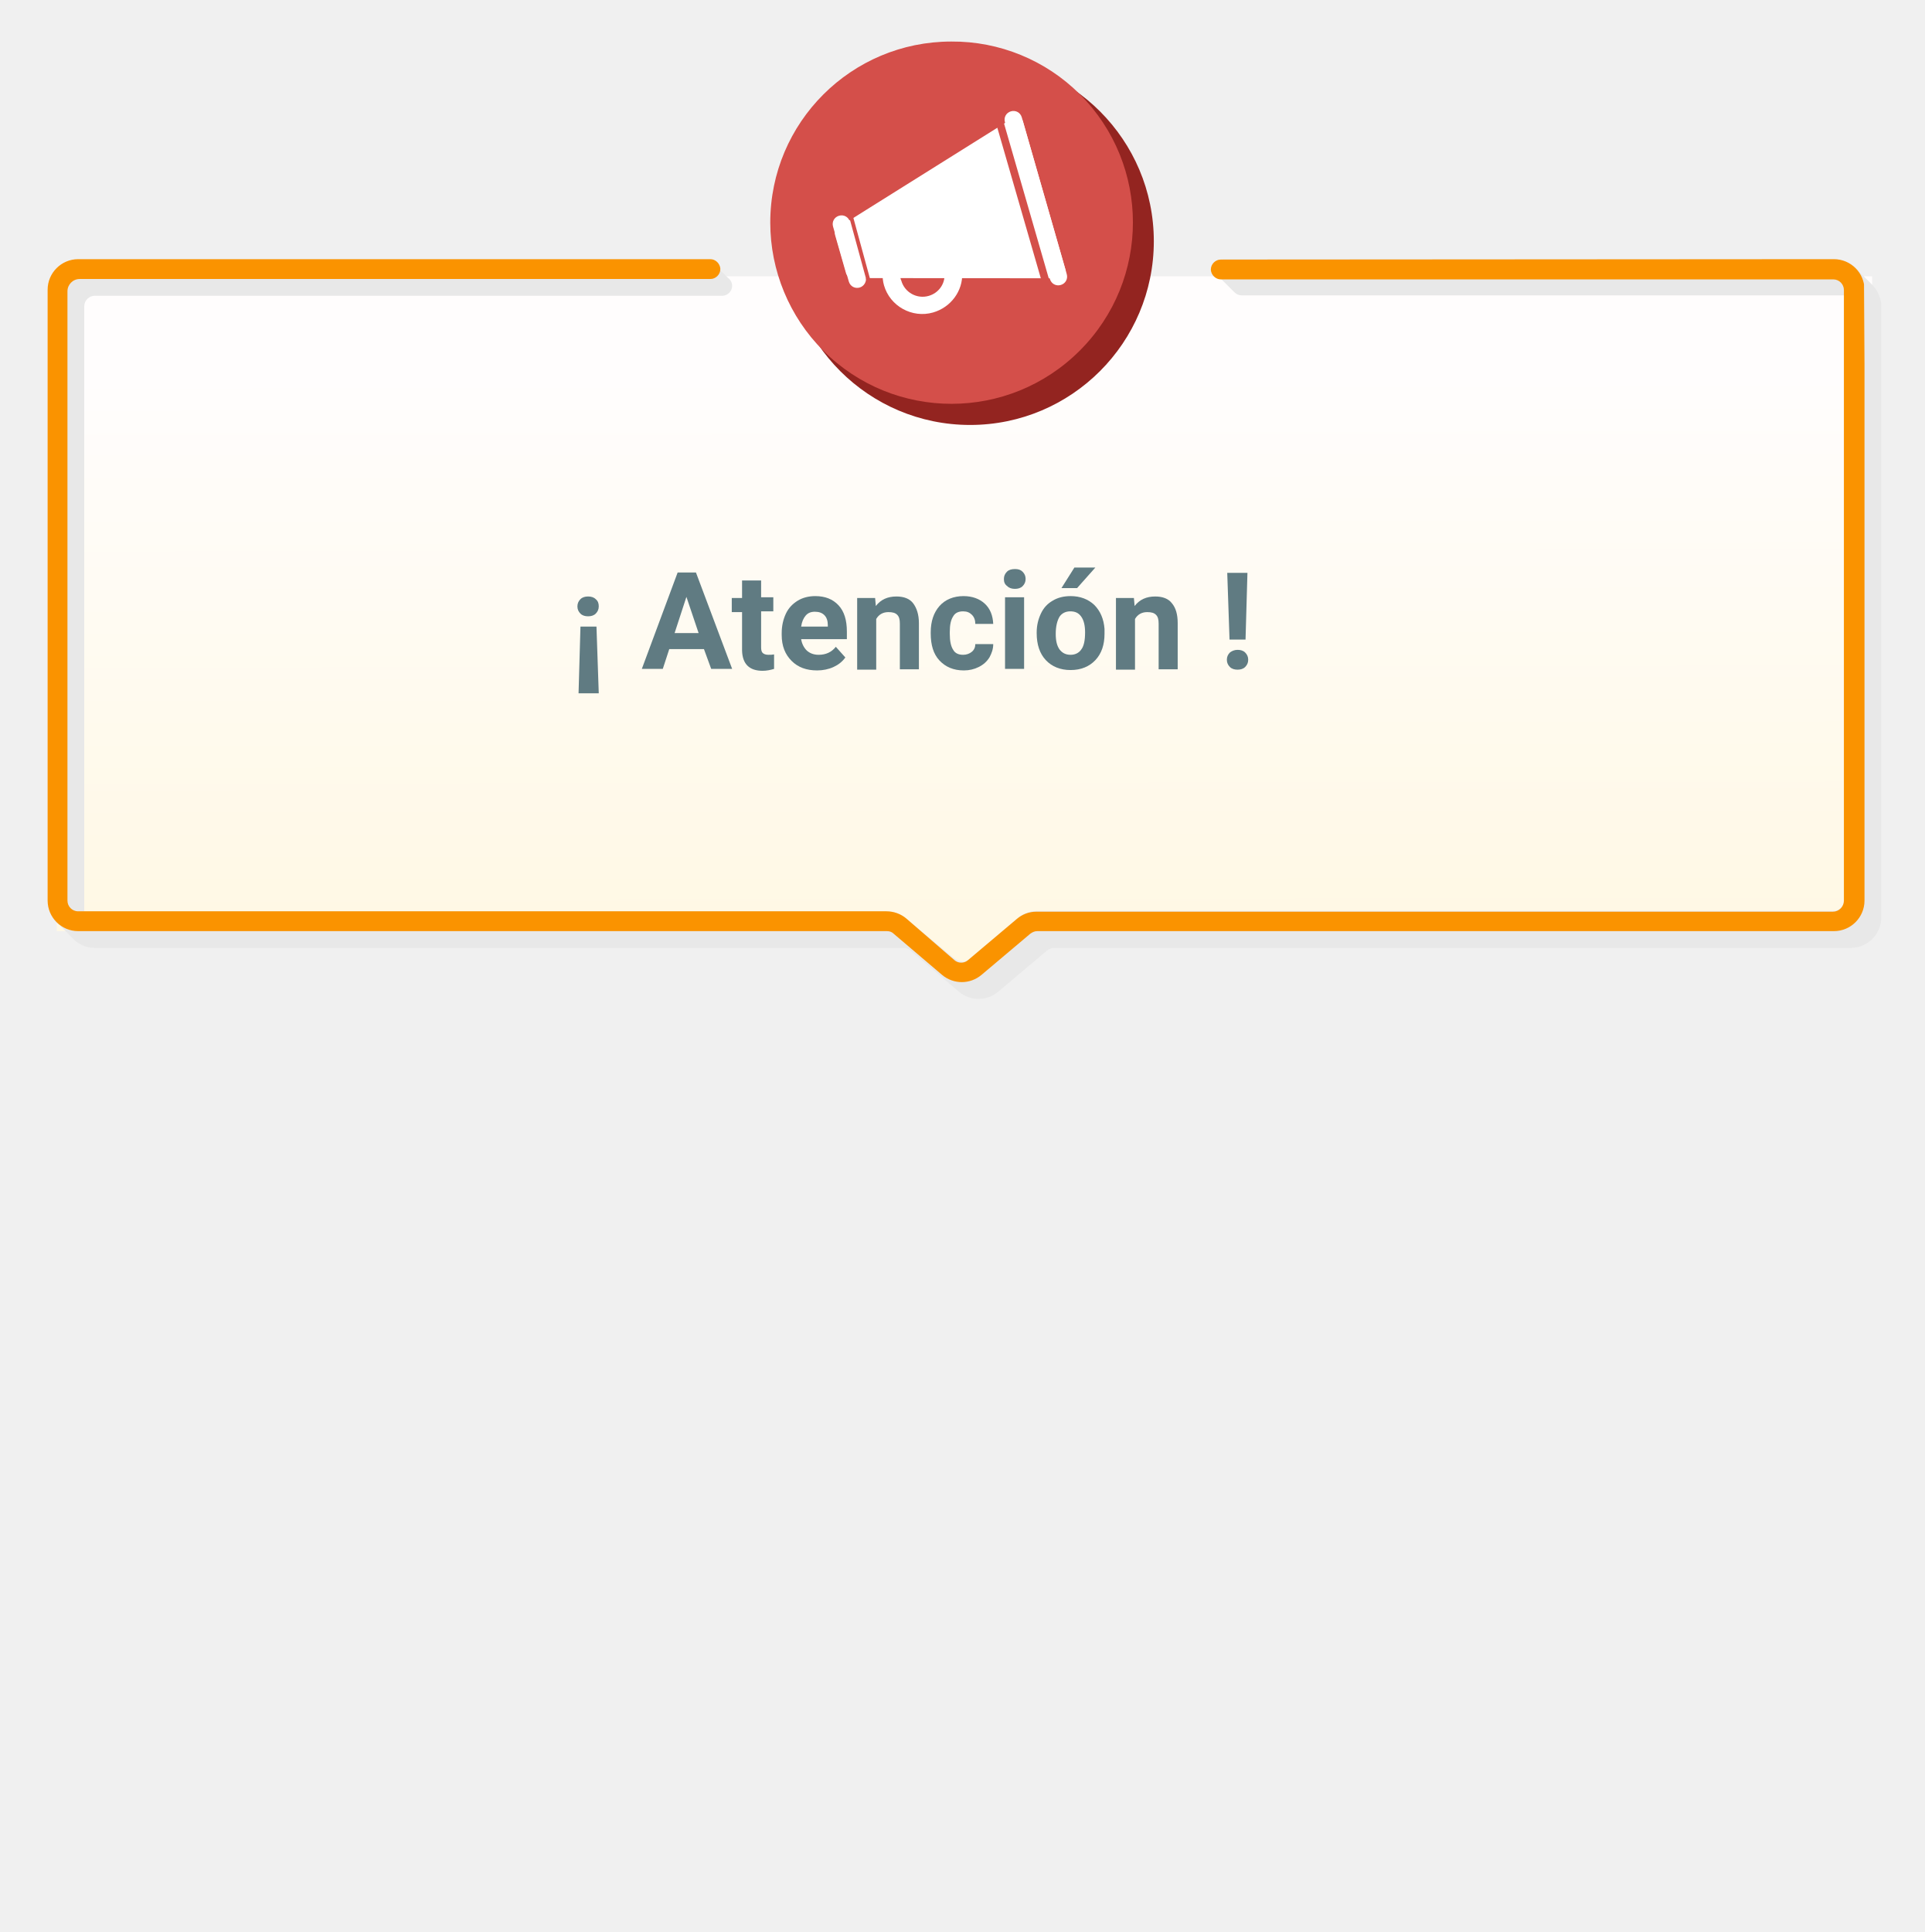
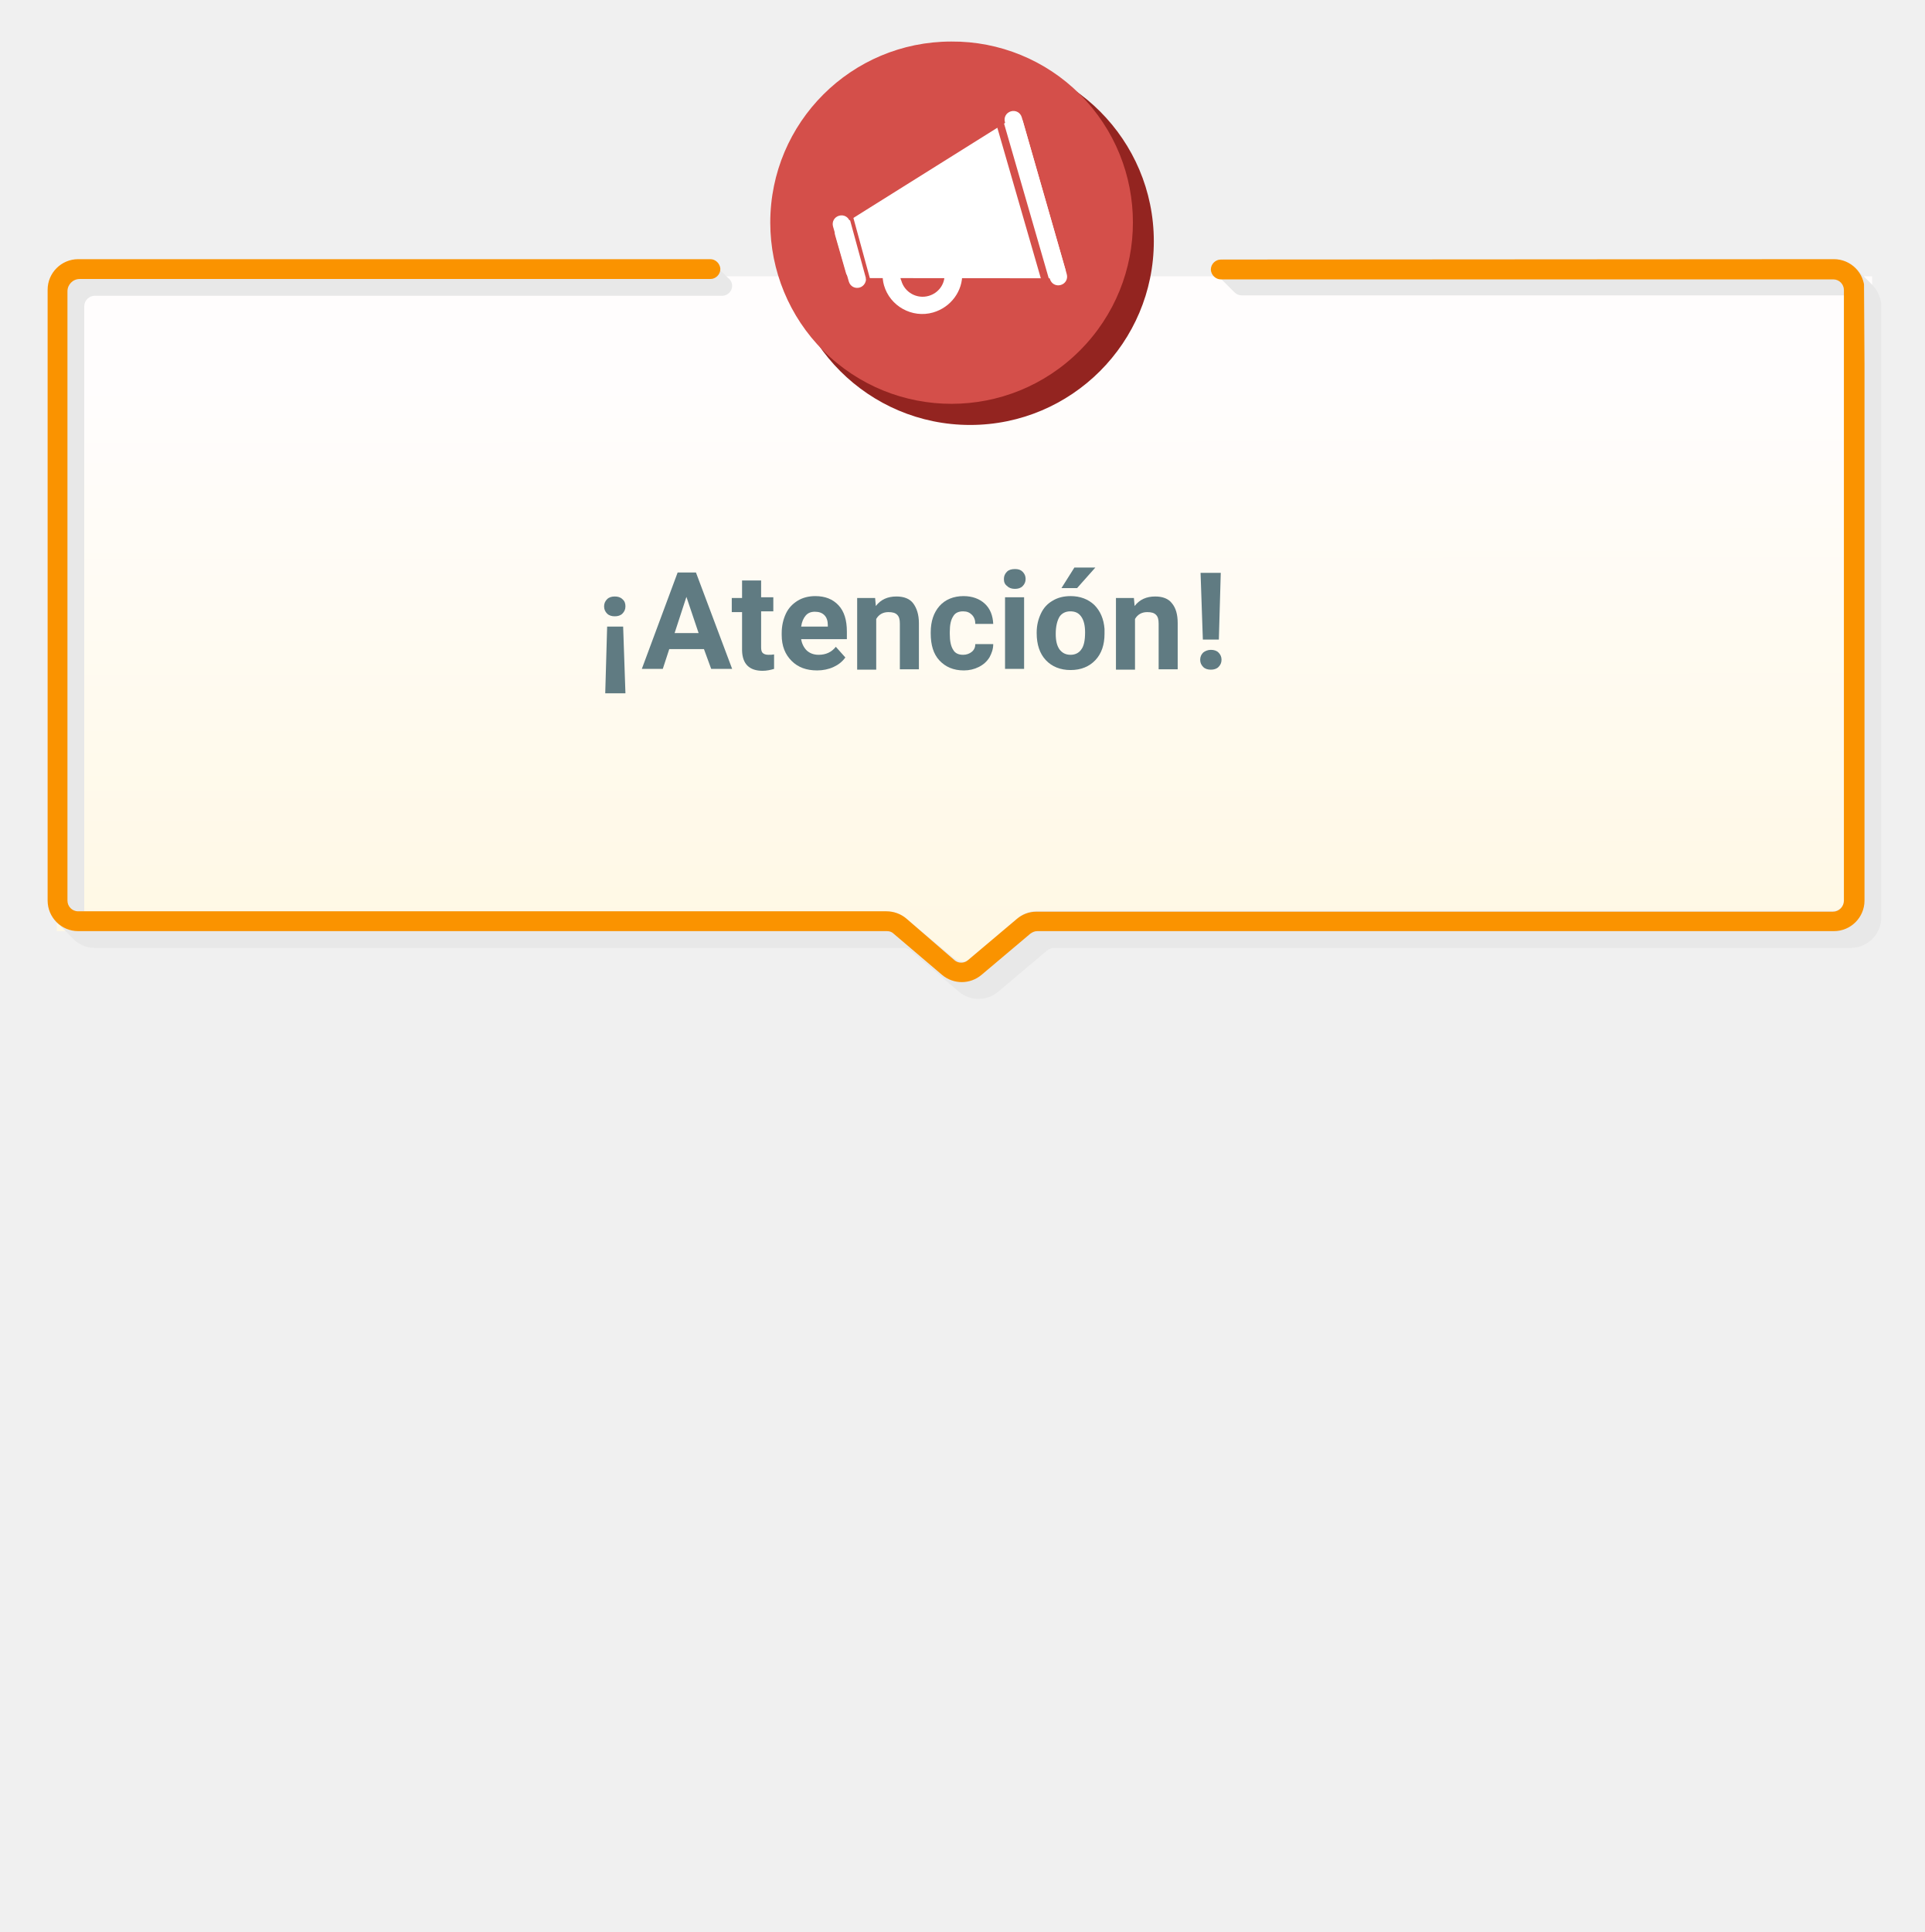
<svg xmlns="http://www.w3.org/2000/svg" xmlns:xlink="http://www.w3.org/1999/xlink" version="1.1" id="Capa_1" x="0px" y="0px" viewBox="0 0 505 506.9" style="enable-background:new 0 0 505 506.9;" xml:space="preserve">
  <style type="text/css">
- 	.st0{fill:url(#Trazado_155921_00000073703866753352110210000011444673388355024057_);}
+ 	.st0{fill:url(#Trazado_155921_00000043434101854325994410000004225581667862518912_);}
	.st1{enable-background:new    ;}
	.st2{fill:#607B82;}
- 	.st3{clip-path:url(#SVGID_00000103229698072558551730000004094871138819135154_);}
+ 	.st3{clip-path:url(#SVGID_00000130627869142029366030000005491247960471895462_);}
	.st4{fill:#E8E8E8;}
- 	.st5{clip-path:url(#SVGID_00000034079754979336943020000013227052396300003204_);}
+ 	.st5{clip-path:url(#SVGID_00000008115379420639922900000008188543909311942799_);}
	.st6{fill:#F5F5F5;}
- 	.st7{clip-path:url(#SVGID_00000148650789893865206140000006223514442988223120_);}
+ 	.st7{clip-path:url(#SVGID_00000119091887179364599980000001959908713562609839_);}
	.st8{fill:#FA9300;}
- 	.st9{clip-path:url(#SVGID_00000054223550739194604740000011468862221828932492_);}
+ 	.st9{clip-path:url(#SVGID_00000155857802630821358490000016999901360186713758_);}
	.st10{fill:#932420;}
- 	.st11{clip-path:url(#SVGID_00000029022402599058463170000010712300959791548581_);}
+ 	.st11{clip-path:url(#SVGID_00000170962821450628623360000000216710233891152027_);}
	.st12{fill:#D44F4A;}
	.st13{fill:#FFFFFF;}
	.st14{fill:none;stroke:#D44F4A;}
	.st15{fill:none;stroke:#D44F4A;stroke-width:2;}
</style>
  <g id="Grupo_70308" transform="translate(-285 -3307)">
    <g id="Grupo_69424" transform="translate(-525 802)">
-       <linearGradient id="Trazado_155921_00000140693950859159835170000012383641659398002359_" gradientUnits="userSpaceOnUse" x1="765.614" y1="3042.686" x2="765.611" y2="3043.683" gradientTransform="matrix(402 0 0 -152.236 -306713 465964.094)">
+       <linearGradient id="Trazado_155921_00000075850068831477969330000009435816897257701553_" gradientUnits="userSpaceOnUse" x1="1530.726" y1="138.302" x2="1530.723" y2="137.304" gradientTransform="matrix(402 0 0 152.236 -614288 -18296.617)">
        <stop offset="0" style="stop-color:#FFF8E3" />
        <stop offset="1" style="stop-color:#FFFDFD" />
      </linearGradient>
-       <path id="Trazado_155921" style="fill:url(#Trazado_155921_00000140693950859159835170000012383641659398002359_);" d="    M824.9,2577.5h476.3v171.8H1081c0,0-9.7,8.6-16,8.6c-4.5,0-16.4-8.6-16.4-8.6H824.9V2577.5z" />
+       <path id="Trazado_155921" style="fill:url(#Trazado_155921_00000075850068831477969330000009435816897257701553_);" d="    M824.9,2577.5h476.3v171.8H1081c0,0-9.7,8.6-16,8.6c-4.5,0-16.4-8.6-16.4-8.6H824.9V2577.5z" />
      <g class="st1">
-         <path class="st2" d="M967.1,2664.1c0,0.8-0.3,1.4-0.8,1.9c-0.5,0.5-1.2,0.7-2,0.7s-1.5-0.2-2-0.7c-0.5-0.5-0.8-1.1-0.8-1.9     c0-0.8,0.3-1.4,0.8-1.9c0.5-0.5,1.2-0.7,2-0.7s1.5,0.2,2,0.7C966.9,2662.7,967.1,2663.3,967.1,2664.1z M962.3,2669.4h4.2     l0.6,17.5h-5.3L962.3,2669.4z" />
+         <path class="st2" d="M974.1,2664.1c0,0.8-0.3,1.4-0.8,1.9s-1.2,0.7-2,0.7s-1.5-0.2-2-0.7s-0.8-1.1-0.8-1.9c0-0.8,0.3-1.4,0.8-1.9     s1.2-0.7,2-0.7s1.5,0.2,2,0.7C973.9,2662.7,974.1,2663.3,974.1,2664.1z M969.3,2669.4h4.2l0.6,17.5h-5.3L969.3,2669.4z" />
        <path class="st2" d="M994.7,2675.3h-9.1l-1.7,5.2h-5.5l9.4-25.3h4.8l9.5,25.3h-5.5L994.7,2675.3z M987,2671.1h6.3l-3.2-9.5     L987,2671.1z" />
-         <path class="st2" d="M1009.7,2657.1v4.6h3.2v3.7h-3.2v9.4c0,0.7,0.1,1.2,0.4,1.5c0.3,0.3,0.8,0.5,1.5,0.5c0.6,0,1,0,1.5-0.1v3.8     c-1,0.3-2,0.5-3,0.5c-3.5,0-5.3-1.8-5.4-5.3v-10.1h-2.7v-3.7h2.7v-4.6H1009.7z" />
-         <path class="st2" d="M1024.4,2680.9c-2.8,0-5-0.8-6.7-2.5c-1.7-1.7-2.6-3.9-2.6-6.8v-0.5c0-1.9,0.4-3.6,1.1-5.1     c0.7-1.5,1.8-2.6,3.1-3.4c1.3-0.8,2.9-1.2,4.6-1.2c2.6,0,4.6,0.8,6.1,2.4c1.5,1.6,2.2,3.9,2.2,6.9v2h-12c0.2,1.2,0.7,2.2,1.5,3     c0.8,0.7,1.8,1.1,3.1,1.1c1.9,0,3.4-0.7,4.5-2.1l2.5,2.8c-0.8,1.1-1.8,1.9-3.1,2.5C1027.4,2680.6,1025.9,2680.9,1024.4,2680.9z      M1023.8,2665.5c-1,0-1.8,0.3-2.4,1s-1,1.6-1.2,2.9h7v-0.4c0-1.1-0.3-2-0.9-2.6C1025.7,2665.8,1024.9,2665.5,1023.8,2665.5z" />
-         <path class="st2" d="M1039.6,2661.8l0.2,2.2c1.3-1.7,3.1-2.5,5.4-2.5c2,0,3.5,0.6,4.4,1.8s1.5,2.9,1.5,5.2v12.1h-5v-12     c0-1.1-0.2-1.8-0.7-2.3c-0.5-0.5-1.2-0.7-2.3-0.7c-1.4,0-2.5,0.6-3.2,1.8v13.3h-5v-18.8H1039.6z" />
-         <path class="st2" d="M1062.7,2676.8c0.9,0,1.7-0.3,2.3-0.8c0.6-0.5,0.9-1.2,0.9-2h4.7c0,1.3-0.4,2.4-1,3.5     c-0.7,1.1-1.6,1.9-2.8,2.5c-1.2,0.6-2.5,0.9-3.9,0.9c-2.7,0-4.8-0.9-6.4-2.6s-2.3-4.1-2.3-7.1v-0.3c0-2.9,0.8-5.2,2.3-6.9     c1.5-1.7,3.7-2.6,6.3-2.6c2.3,0,4.2,0.7,5.6,2c1.4,1.3,2.1,3.1,2.2,5.3h-4.7c0-1-0.3-1.8-0.9-2.4c-0.6-0.6-1.3-0.9-2.3-0.9     c-1.2,0-2.1,0.4-2.6,1.3c-0.6,0.9-0.9,2.2-0.9,4.1v0.5c0,1.9,0.3,3.3,0.9,4.2C1060.6,2676.4,1061.5,2676.8,1062.7,2676.8z" />
-         <path class="st2" d="M1073.4,2656.9c0-0.8,0.3-1.4,0.8-1.9c0.5-0.5,1.2-0.7,2.1-0.7c0.9,0,1.5,0.2,2,0.7c0.5,0.5,0.8,1.1,0.8,1.9     c0,0.8-0.3,1.4-0.8,1.9c-0.5,0.5-1.2,0.7-2,0.7s-1.5-0.2-2-0.7C1073.6,2658.3,1073.4,2657.7,1073.4,2656.9z M1078.7,2680.5h-5     v-18.8h5V2680.5z" />
-         <path class="st2" d="M1082,2671c0-1.9,0.4-3.5,1.1-5c0.7-1.5,1.7-2.6,3.1-3.4c1.3-0.8,2.9-1.2,4.7-1.2c2.5,0,4.6,0.8,6.2,2.3     c1.6,1.6,2.5,3.7,2.7,6.3l0,1.3c0,2.9-0.8,5.2-2.4,6.9c-1.6,1.7-3.8,2.6-6.5,2.6s-4.9-0.9-6.5-2.6c-1.6-1.7-2.4-4.1-2.4-7.1V2671     z M1087,2671.3c0,1.8,0.3,3.1,1,4.1c0.7,0.9,1.6,1.4,2.9,1.4c1.2,0,2.2-0.5,2.8-1.4c0.7-0.9,1-2.4,1-4.5c0-1.7-0.3-3.1-1-4.1     s-1.6-1.4-2.9-1.4c-1.2,0-2.2,0.5-2.8,1.4C1087.4,2667.8,1087,2669.3,1087,2671.3z M1091.9,2653.9h5.5l-4.8,5.4h-4.1     L1091.9,2653.9z" />
-         <path class="st2" d="M1107.5,2661.8l0.2,2.2c1.3-1.7,3.1-2.5,5.4-2.5c2,0,3.5,0.6,4.4,1.8c1,1.2,1.5,2.9,1.5,5.2v12.1h-5v-12     c0-1.1-0.2-1.8-0.7-2.3c-0.5-0.5-1.2-0.7-2.3-0.7c-1.4,0-2.5,0.6-3.2,1.8v13.3h-5v-18.8H1107.5z" />
-         <path class="st2" d="M1134.7,2675.5c0.8,0,1.5,0.2,2,0.7c0.5,0.5,0.8,1.1,0.8,1.9c0,0.8-0.3,1.4-0.8,1.9c-0.5,0.5-1.2,0.7-2,0.7     c-0.8,0-1.5-0.2-2-0.7c-0.5-0.5-0.8-1.1-0.8-1.9c0-0.8,0.3-1.4,0.8-1.9C1133.2,2675.8,1133.9,2675.5,1134.7,2675.5z      M1136.8,2672.8h-4.2l-0.6-17.5h5.3L1136.8,2672.8z" />
+         <path class="st2" d="M1009.7,2657.1v4.6h3.2v3.7h-3.2v9.4c0,0.7,0.1,1.2,0.4,1.5c0.3,0.3,0.8,0.5,1.5,0.5c0.6,0,1,0,1.5-0.1v3.8     c-1,0.3-2,0.5-3,0.5c-3.5,0-5.3-1.8-5.4-5.3v-10.1h-2.7v-3.7h2.7v-4.6h5V2657.1z" />
+         <path class="st2" d="M1024.4,2680.9c-2.8,0-5-0.8-6.7-2.5s-2.6-3.9-2.6-6.8v-0.5c0-1.9,0.4-3.6,1.1-5.1c0.7-1.5,1.8-2.6,3.1-3.4     c1.3-0.8,2.9-1.2,4.6-1.2c2.6,0,4.6,0.8,6.1,2.4c1.5,1.6,2.2,3.9,2.2,6.9v2h-12c0.2,1.2,0.7,2.2,1.5,3c0.8,0.7,1.8,1.1,3.1,1.1     c1.9,0,3.4-0.7,4.5-2.1l2.5,2.8c-0.8,1.1-1.8,1.9-3.1,2.5C1027.4,2680.6,1025.9,2680.9,1024.4,2680.9z M1023.8,2665.5     c-1,0-1.8,0.3-2.4,1s-1,1.6-1.2,2.9h7v-0.4c0-1.1-0.3-2-0.9-2.6C1025.7,2665.8,1024.9,2665.5,1023.8,2665.5z" />
+         <path class="st2" d="M1039.6,2661.8l0.2,2.2c1.3-1.7,3.1-2.5,5.4-2.5c2,0,3.5,0.6,4.4,1.8s1.5,2.9,1.5,5.2v12.1h-5v-12     c0-1.1-0.2-1.8-0.7-2.3s-1.2-0.7-2.3-0.7c-1.4,0-2.5,0.6-3.2,1.8v13.3h-5v-18.8h4.7V2661.8z" />
+         <path class="st2" d="M1062.7,2676.8c0.9,0,1.7-0.3,2.3-0.8c0.6-0.5,0.9-1.2,0.9-2h4.7c0,1.3-0.4,2.4-1,3.5     c-0.7,1.1-1.6,1.9-2.8,2.5c-1.2,0.6-2.5,0.9-3.9,0.9c-2.7,0-4.8-0.9-6.4-2.6s-2.3-4.1-2.3-7.1v-0.3c0-2.9,0.8-5.2,2.3-6.9     s3.7-2.6,6.3-2.6c2.3,0,4.2,0.7,5.6,2s2.1,3.1,2.2,5.3h-4.7c0-1-0.3-1.8-0.9-2.4c-0.6-0.6-1.3-0.9-2.3-0.9     c-1.2,0-2.1,0.4-2.6,1.3c-0.6,0.9-0.9,2.2-0.9,4.1v0.5c0,1.9,0.3,3.3,0.9,4.2C1060.6,2676.4,1061.5,2676.8,1062.7,2676.8z" />
+         <path class="st2" d="M1073.4,2656.9c0-0.8,0.3-1.4,0.8-1.9s1.2-0.7,2.1-0.7s1.5,0.2,2,0.7s0.8,1.1,0.8,1.9c0,0.8-0.3,1.4-0.8,1.9     s-1.2,0.7-2,0.7s-1.5-0.2-2-0.7C1073.6,2658.3,1073.4,2657.7,1073.4,2656.9z M1078.7,2680.5h-5v-18.8h5V2680.5z" />
+         <path class="st2" d="M1082,2671c0-1.9,0.4-3.5,1.1-5s1.7-2.6,3.1-3.4c1.3-0.8,2.9-1.2,4.7-1.2c2.5,0,4.6,0.8,6.2,2.3     c1.6,1.6,2.5,3.7,2.7,6.3v1.3c0,2.9-0.8,5.2-2.4,6.9s-3.8,2.6-6.5,2.6s-4.9-0.9-6.5-2.6c-1.6-1.7-2.4-4.1-2.4-7.1L1082,2671     L1082,2671z M1087,2671.3c0,1.8,0.3,3.1,1,4.1c0.7,0.9,1.6,1.4,2.9,1.4c1.2,0,2.2-0.5,2.8-1.4c0.7-0.9,1-2.4,1-4.5     c0-1.7-0.3-3.1-1-4.1s-1.6-1.4-2.9-1.4c-1.2,0-2.2,0.5-2.8,1.4C1087.4,2667.8,1087,2669.3,1087,2671.3z M1091.9,2653.9h5.5     l-4.8,5.4h-4.1L1091.9,2653.9z" />
+         <path class="st2" d="M1107.5,2661.8l0.2,2.2c1.3-1.7,3.1-2.5,5.4-2.5c2,0,3.5,0.6,4.4,1.8c1,1.2,1.5,2.9,1.5,5.2v12.1h-5v-12     c0-1.1-0.2-1.8-0.7-2.3s-1.2-0.7-2.3-0.7c-1.4,0-2.5,0.6-3.2,1.8v13.3h-5v-18.8h4.7V2661.8z" />
+         <path class="st2" d="M1127.7,2675.5c0.8,0,1.5,0.2,2,0.7s0.8,1.1,0.8,1.9c0,0.8-0.3,1.4-0.8,1.9s-1.2,0.7-2,0.7s-1.5-0.2-2-0.7     s-0.8-1.1-0.8-1.9c0-0.8,0.3-1.4,0.8-1.9C1126.2,2675.8,1126.9,2675.5,1127.7,2675.5z M1129.8,2672.8h-4.2l-0.6-17.5h5.3     L1129.8,2672.8z" />
      </g>
      <g id="Grupo_69422" transform="translate(860 2519.001)">
        <g id="Grupo_69365">
          <g>
-             <defs>
-               <path id="SVGID_1_" d="M135.1,54.1H-29.5c-4.4,0-8,3.6-8,8v160.3c0.1,2.4,1.1,4.7,3,6.2l3.1,3.1c1.6,1.9,3.8,3,6.3,3h212.2        c0.7,0,1.3,0.2,1.8,0.7l12.7,10.8c3,2.5,7.3,2.5,10.3,0l12.8-10.8c0.5-0.4,1.2-0.7,1.8-0.7h209.1c4.4,0,8-3.6,8-8V66.4        c0-2.1-0.9-4.2-2.4-5.7l-3.3-3.3c-1.6-2.1-4.1-3.3-6.7-3.4H271.5c-1.4,0-2.6,1.1-2.6,2.6c0,0.7,0.3,1.4,0.8,1.9        c0.4,0.4,0.8,0.8,1.1,1.1c1,1,2.1,2.1,3.1,3.1c0.5,0.5,1.2,0.8,1.9,0.8h158v158.7c0,1.6-1.3,2.8-2.8,2.8H222.1        c-1.9,0-3.7,0.7-5.1,1.9l-12.8,10.8c-1,0.9-2.6,0.9-3.6,0L187.8,227c-1.4-1.2-3.3-1.9-5.2-1.9H-27.9V66.4        c0-1.6,1.3-2.8,2.8-2.8h164.6c1.4,0,2.6-1.2,2.6-2.6c0-0.8-0.4-1.6-1.1-2.1c-1-1-2-2-3-3C137.2,55.1,136.5,54.1,135.1,54.1        L135.1,54.1" />
-             </defs>
-             <clipPath id="SVGID_00000137112560968466301960000014818022132347382148_">
-               <use xlink:href="#SVGID_1_" style="overflow:visible;" />
-             </clipPath>
-             <g id="Grupo_69364" style="clip-path:url(#SVGID_00000137112560968466301960000014818022132347382148_);">
-               <rect id="Rectángulo_7636" x="-39.7" y="48.3" transform="matrix(0.9997 -2.383894e-02 2.383894e-02 0.9997 -3.5427 4.8822)" class="st4" width="485.5" height="205.4" />
+             <g>
+               <defs>
+                 <path id="SVGID_1_" d="M135.1,54.1H-29.5c-4.4,0-8,3.6-8,8v160.3c0.1,2.4,1.1,4.7,3,6.2l3.1,3.1c1.6,1.9,3.8,3,6.3,3h212.2         c0.7,0,1.3,0.2,1.8,0.7l12.7,10.8c3,2.5,7.3,2.5,10.3,0l12.8-10.8c0.5-0.4,1.2-0.7,1.8-0.7h209.1c4.4,0,8-3.6,8-8V66.4         c0-2.1-0.9-4.2-2.4-5.7l-3.3-3.3c-1.6-2.1-4.1-3.3-6.7-3.4H271.5c-1.4,0-2.6,1.1-2.6,2.6c0,0.7,0.3,1.4,0.8,1.9         c0.4,0.4,0.8,0.8,1.1,1.1c1,1,2.1,2.1,3.1,3.1c0.5,0.5,1.2,0.8,1.9,0.8h158v158.7c0,1.6-1.3,2.8-2.8,2.8H222.1         c-1.9,0-3.7,0.7-5.1,1.9l-12.8,10.8c-1,0.9-2.6,0.9-3.6,0L187.8,227c-1.4-1.2-3.3-1.9-5.2-1.9H-27.9V66.4         c0-1.6,1.3-2.8,2.8-2.8h164.6c1.4,0,2.6-1.2,2.6-2.6c0-0.8-0.4-1.6-1.1-2.1c-1-1-2-2-3-3C137.2,55.1,136.5,54.1,135.1,54.1         L135.1,54.1" />
+               </defs>
+               <clipPath id="SVGID_00000065052322606399376820000012499668933158266019_">
+                 <use xlink:href="#SVGID_1_" style="overflow:visible;" />
+               </clipPath>
+               <g id="Grupo_69364" style="clip-path:url(#SVGID_00000065052322606399376820000012499668933158266019_);">
+                 <rect id="Rectángulo_7636" x="-39.7" y="48.3" transform="matrix(0.9997 -2.383932e-02 2.383932e-02 0.9997 -3.5419 4.8834)" class="st4" width="485.5" height="205.4" />
+               </g>
            </g>
          </g>
        </g>
        <g id="Grupo_69407">
          <g>
-             <defs>
-               <rect id="SVGID_00000112631407625321889260000003449339880922602900_" x="-37.5" y="-3.1" width="481" height="251.2" />
-             </defs>
-             <clipPath id="SVGID_00000150818133969841822350000009550450112593887401_">
-               <use xlink:href="#SVGID_00000112631407625321889260000003449339880922602900_" style="overflow:visible;" />
-             </clipPath>
-             <g id="Grupo_69406" style="clip-path:url(#SVGID_00000150818133969841822350000009550450112593887401_);">
-               <path id="Trazado_155892" class="st6" d="M185.9,88.8c-1-1.2-2.1-2.3-3.1-3.6c-0.5-0.6-1-1.2-1.5-1.8        c-0.5-0.6-0.9-1.3-1.4-1.9c-1.8-2.6-3.3-5.4-4.6-8.3c-1.2-2.9-2.1-6-2.7-9.1l-0.4-2.3l-0.2-2.4c0-0.4-0.1-0.8-0.1-1.2l0-1.2        l-0.1-2.4l0.2,2.4l0.1,1.2c0,0.4,0.1,0.8,0.1,1.2l0.3,2.3l0.4,2.3c0.6,3.1,1.6,6.1,2.8,9c1.2,2.9,2.7,5.7,4.5,8.3        C181.8,83.9,183.9,86.3,185.9,88.8" />
+             <g>
+               <defs>
+                 <rect id="SVGID_00000152250612487258046070000016831514558089531283_" x="-37.5" y="-3.1" width="481" height="251.2" />
+               </defs>
+               <clipPath id="SVGID_00000055683074048626890340000006513989270968336571_">
+                 <use xlink:href="#SVGID_00000152250612487258046070000016831514558089531283_" style="overflow:visible;" />
+               </clipPath>
+               <g id="Grupo_69406" style="clip-path:url(#SVGID_00000055683074048626890340000006513989270968336571_);">
+                 <path id="Trazado_155892" class="st6" d="M185.9,88.8c-1-1.2-2.1-2.3-3.1-3.6c-0.5-0.6-1-1.2-1.5-1.8         c-0.5-0.6-0.9-1.3-1.4-1.9c-1.8-2.6-3.3-5.4-4.6-8.3c-1.2-2.9-2.1-6-2.7-9.1l-0.4-2.3l-0.2-2.4c0-0.4-0.1-0.8-0.1-1.2V57         l-0.1-2.4L172,57l0.1,1.2c0,0.4,0.1,0.8,0.1,1.2l0.3,2.3l0.4,2.3c0.6,3.1,1.6,6.1,2.8,9s2.7,5.7,4.5,8.3         C181.8,83.9,183.9,86.3,185.9,88.8" />
+               </g>
            </g>
          </g>
        </g>
        <g id="Grupo_69409">
          <g>
-             <defs>
-               <path id="SVGID_00000083784758856546610540000002524329267966647680_" d="M270.3,54.1c-1.4,0-2.6,1.2-2.6,2.6c0,0,0,0.1,0,0.1        c0.1,1.4,1.3,2.5,2.6,2.5h160.7c1.6,0,2.8,1.3,2.8,2.8v160.2c0,1.6-1.3,2.9-2.9,2.9h-209c-1.9,0-3.7,0.7-5.1,1.9l-12.8,10.8        c-1,0.9-2.6,0.9-3.6,0L187.8,227c-1.4-1.2-3.3-1.9-5.2-1.9H-29.5c-1.6,0-2.8-1.3-2.8-2.8l0,0V62.4c0-1.7,1.4-3.2,3.2-3.2        h165.5c1.4,0,2.6-1.2,2.6-2.6c0,0,0-0.1,0-0.1c-0.1-1.4-1.3-2.5-2.6-2.5H-29.5c-4.4,0-8,3.6-8,8c0,0,0,0,0,0v160.3        c0,4.4,3.6,8,8,8l0,0h212.2c0.7,0,1.3,0.2,1.8,0.7l12.7,10.8c3,2.5,7.3,2.5,10.3,0l12.8-10.8c0.5-0.4,1.2-0.7,1.8-0.7h209.1        c4.4,0,8-3.6,8-8V62c0-4.4-3.6-8-8-8L270.3,54.1z" />
-             </defs>
-             <clipPath id="SVGID_00000163035423848544062990000003514156565998719904_">
-               <use xlink:href="#SVGID_00000083784758856546610540000002524329267966647680_" style="overflow:visible;" />
-             </clipPath>
-             <g id="Grupo_69408" style="clip-path:url(#SVGID_00000163035423848544062990000003514156565998719904_);">
-               <rect id="Rectángulo_7655" x="-38.1" y="52.6" transform="matrix(1 -6.126068e-03 6.126068e-03 1 -0.908 1.2329)" class="st8" width="477.7" height="192.5" />
+             <g>
+               <defs>
+                 <path id="SVGID_00000139973291820868277930000018348691985950072968_" d="M270.3,54.1c-1.4,0-2.6,1.2-2.6,2.6v0.1         c0.1,1.4,1.3,2.5,2.6,2.5H431c1.6,0,2.8,1.3,2.8,2.8v160.2c0,1.6-1.3,2.9-2.9,2.9h-209c-1.9,0-3.7,0.7-5.1,1.9L204,237.9         c-1,0.9-2.6,0.9-3.6,0L187.8,227c-1.4-1.2-3.3-1.9-5.2-1.9H-29.5c-1.6,0-2.8-1.3-2.8-2.8l0,0V62.4c0-1.7,1.4-3.2,3.2-3.2         h165.5c1.4,0,2.6-1.2,2.6-2.6v-0.1c-0.1-1.4-1.3-2.5-2.6-2.5H-29.5c-4.4,0-8,3.6-8,8l0,0v160.3c0,4.4,3.6,8,8,8l0,0h212.2         c0.7,0,1.3,0.2,1.8,0.7l12.7,10.8c3,2.5,7.3,2.5,10.3,0l12.8-10.8c0.5-0.4,1.2-0.7,1.8-0.7h209.1c4.4,0,8-3.6,8-8V62         c0-4.4-3.6-8-8-8L270.3,54.1z" />
+               </defs>
+               <clipPath id="SVGID_00000070085324652478818390000007668336003909628829_">
+                 <use xlink:href="#SVGID_00000139973291820868277930000018348691985950072968_" style="overflow:visible;" />
+               </clipPath>
+               <g id="Grupo_69408" style="clip-path:url(#SVGID_00000070085324652478818390000007668336003909628829_);">
+                 <rect id="Rectángulo_7655" x="-38.1" y="52.6" transform="matrix(1 -6.125953e-03 6.125953e-03 1 -0.9081 1.2326)" class="st8" width="477.7" height="192.5" />
+               </g>
            </g>
          </g>
        </g>
      </g>
      <g id="Grupo_69423" transform="translate(1020 2519)">
        <g id="Grupo_69416" transform="translate(3.636 3.597)">
          <g>
-             <defs>
-               <path id="SVGID_00000036244320876621234160000003324587943115899314_" d="M-7.3,45.7c0,26.6,21.6,48.2,48.2,48.2        s48.2-21.6,48.2-48.2S67.5-2.5,40.9-2.5l0,0C14.3-2.5-7.3,19.1-7.3,45.7" />
-             </defs>
-             <clipPath id="SVGID_00000088105004606244849810000010123569815567148946_">
-               <use xlink:href="#SVGID_00000036244320876621234160000003324587943115899314_" style="overflow:visible;" />
-             </clipPath>
-             <g id="Grupo_69415" style="clip-path:url(#SVGID_00000088105004606244849810000010123569815567148946_);">
-               <rect id="Rectángulo_7656" x="-7.3" y="-2.5" class="st10" width="96.4" height="96.4" />
+             <g>
+               <defs>
+                 <path id="SVGID_00000172405778362508263290000004386504098555155902_" d="M-7.3,45.7c0,26.6,21.6,48.2,48.2,48.2         s48.2-21.6,48.2-48.2S67.5-2.5,40.9-2.5l0,0C14.3-2.5-7.3,19.1-7.3,45.7" />
+               </defs>
+               <clipPath id="SVGID_00000039097175555824667670000001233865246582132922_">
+                 <use xlink:href="#SVGID_00000172405778362508263290000004386504098555155902_" style="overflow:visible;" />
+               </clipPath>
+               <g id="Grupo_69415" style="clip-path:url(#SVGID_00000039097175555824667670000001233865246582132922_);">
+                 <rect id="Rectángulo_7656" x="-7.3" y="-2.5" class="st10" width="96.4" height="96.4" />
+               </g>
            </g>
          </g>
        </g>
        <g id="Grupo_69418" transform="translate(0 0)">
          <g>
-             <defs>
-               <path id="SVGID_00000118393491069124271220000000100940179182470555_" d="M39.6-3.1C13.4-3.1-7.9,18.1-7.9,44.4        C-7.9,57-2.9,69.1,6,78c18.6,18.6,48.7,18.6,67.3,0s18.6-48.7,0-67.3C64.4,1.8,52.2-3.2,39.6-3.1z" />
-             </defs>
-             <clipPath id="SVGID_00000036947894935415800200000007265985670880618660_">
-               <use xlink:href="#SVGID_00000118393491069124271220000000100940179182470555_" style="overflow:visible;" />
-             </clipPath>
-             <g id="Grupo_69417" transform="translate(0 0)" style="clip-path:url(#SVGID_00000036947894935415800200000007265985670880618660_);">
-               <rect id="Rectángulo_7657" x="-25.3" y="-20.4" transform="matrix(0.8682 -0.4961 0.4961 0.8682 -16.8366 25.4947)" class="st12" width="129.8" height="129.8" />
+             <g>
+               <defs>
+                 <path id="SVGID_00000055683375631491751860000002456368130028863929_" d="M39.6-3.1C13.4-3.1-7.9,18.1-7.9,44.4         C-7.9,57-2.9,69.1,6,78c18.6,18.6,48.7,18.6,67.3,0s18.6-48.7,0-67.3C64.4,1.8,52.2-3.2,39.6-3.1z" />
+               </defs>
+               <clipPath id="SVGID_00000073691078630683427380000016401830745969712573_">
+                 <use xlink:href="#SVGID_00000055683375631491751860000002456368130028863929_" style="overflow:visible;" />
+               </clipPath>
+               <g id="Grupo_69417" transform="translate(0 0)" style="clip-path:url(#SVGID_00000073691078630683427380000016401830745969712573_);">
+                 <rect id="Rectángulo_7657" x="-25.3" y="-20.4" transform="matrix(0.8682 -0.4961 0.4961 0.8682 -16.8497 25.5177)" class="st12" width="129.8" height="129.8" />
+               </g>
            </g>
          </g>
        </g>
        <g id="Grupo_70178">
          <g id="megafono" transform="translate(9.313 28.068) rotate(-16)">
-             <path id="Trazado_156568" class="st13" d="M13.5,45.4C7.8,45.4,3.1,40.7,3.1,35c0-1.1,0.2-2.1,0.5-3.1c0.4-1.2,1.6-1.9,2.9-1.6       c1.2,0.4,1.9,1.6,1.6,2.9c0,0.1,0,0.1-0.1,0.2c-0.2,0.5-0.3,1.1-0.2,1.7c0,3.2,2.6,5.8,5.8,5.8c2.7,0,5-1.8,5.6-4.4       c0.2-1.3,1.5-2.1,2.7-1.8s2.1,1.5,1.8,2.7c0,0.1,0,0.1,0,0.2C22.6,42.1,18.4,45.4,13.5,45.4L13.5,45.4z" />
-             <path id="Trazado_156569" class="st13" d="M48.3,46c-0.2,0-0.3,0-0.5-0.1l-52.1-15c-0.7-0.2-1.3-0.9-1.3-1.7l0-10.4       c0-0.8,0.5-1.5,1.3-1.7l52.1-15c0.9-0.3,1.9,0.3,2.1,1.2C50,3.4,50,3.6,50,3.7l0,40.5C50,45.2,49.2,46,48.3,46       C48.3,46,48.3,46,48.3,46L48.3,46z" />
+             <path id="Trazado_156568" class="st13" d="M13.5,45.4C7.8,45.4,3.1,40.7,3.1,35c0-1.1,0.2-2.1,0.5-3.1C4,30.7,5.2,30,6.5,30.3       c1.2,0.4,1.9,1.6,1.6,2.9c0,0.1,0,0.1-0.1,0.2c-0.2,0.5-0.3,1.1-0.2,1.7c0,3.2,2.6,5.8,5.8,5.8c2.7,0,5-1.8,5.6-4.4       c0.2-1.3,1.5-2.1,2.7-1.8c1.2,0.3,2.1,1.5,1.8,2.7c0,0.1,0,0.1,0,0.2C22.6,42.1,18.4,45.4,13.5,45.4L13.5,45.4z" />
+             <path id="Trazado_156569" class="st13" d="M48.3,46c-0.2,0-0.3,0-0.5-0.1l-52.1-15C-5,30.7-5.6,30-5.6,29.2l0-10.4       c0-0.8,0.5-1.5,1.3-1.7l52.1-15c0.9-0.3,1.9,0.3,2.1,1.2C50,3.4,50,3.6,50,3.7l0,40.5C50,45.2,49.2,46,48.3,46L48.3,46L48.3,46       z" />
            <path id="Trazado_156570" class="st13" d="M47.7,47.7c-1.3,0-2.3-1-2.3-2.3l0-42.8c0-1.3,1-2.3,2.3-2.3c1.3,0,2.3,1,2.3,2.3       l0,42.8C50,46.7,49,47.7,47.7,47.7z" />
            <path id="Trazado_156571" class="st13" d="M-3.2,33.8c-1.3,0-2.3-1-2.3-2.3l0-15c0-1.3,1-2.3,2.3-2.3c1.3,0,2.3,1,2.3,2.3l0,15       C-0.9,32.8-2,33.8-3.2,33.8z" />
            <path id="Trazado_156585" class="st14" d="M-0.2,12.3l-0.3,23.8" />
          </g>
-           <path id="Trazado_156584" class="st15" d="M51.5,15.3l13.2,45.7" />
+           <path id="Trazado_156584" class="st15" d="M51.5,15.3L64.7,61" />
        </g>
      </g>
    </g>
  </g>
</svg>
